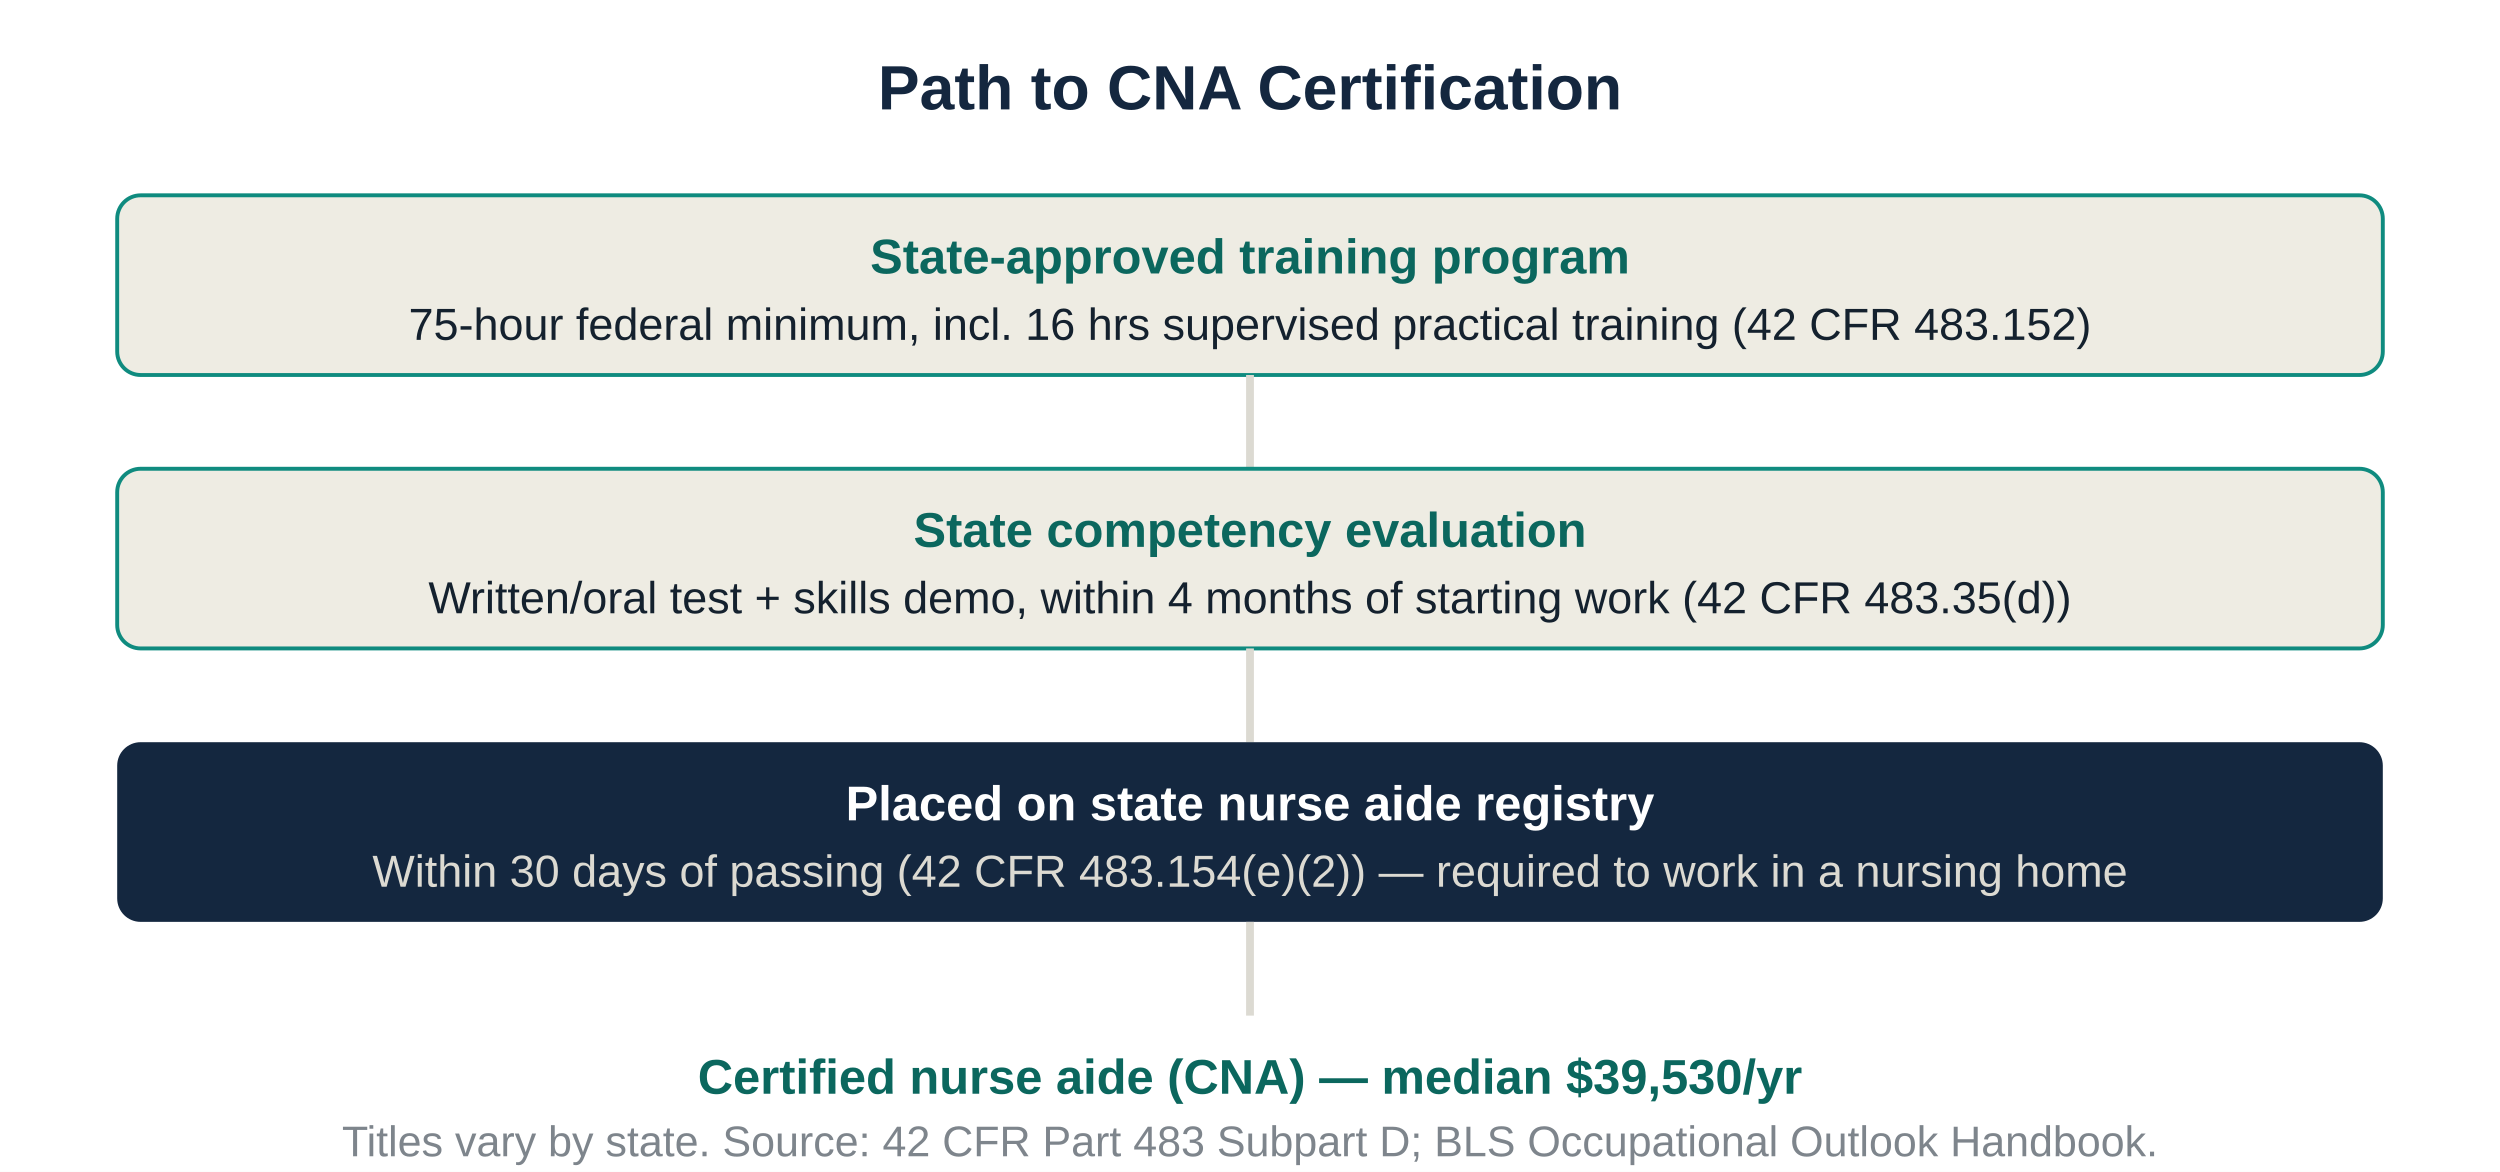
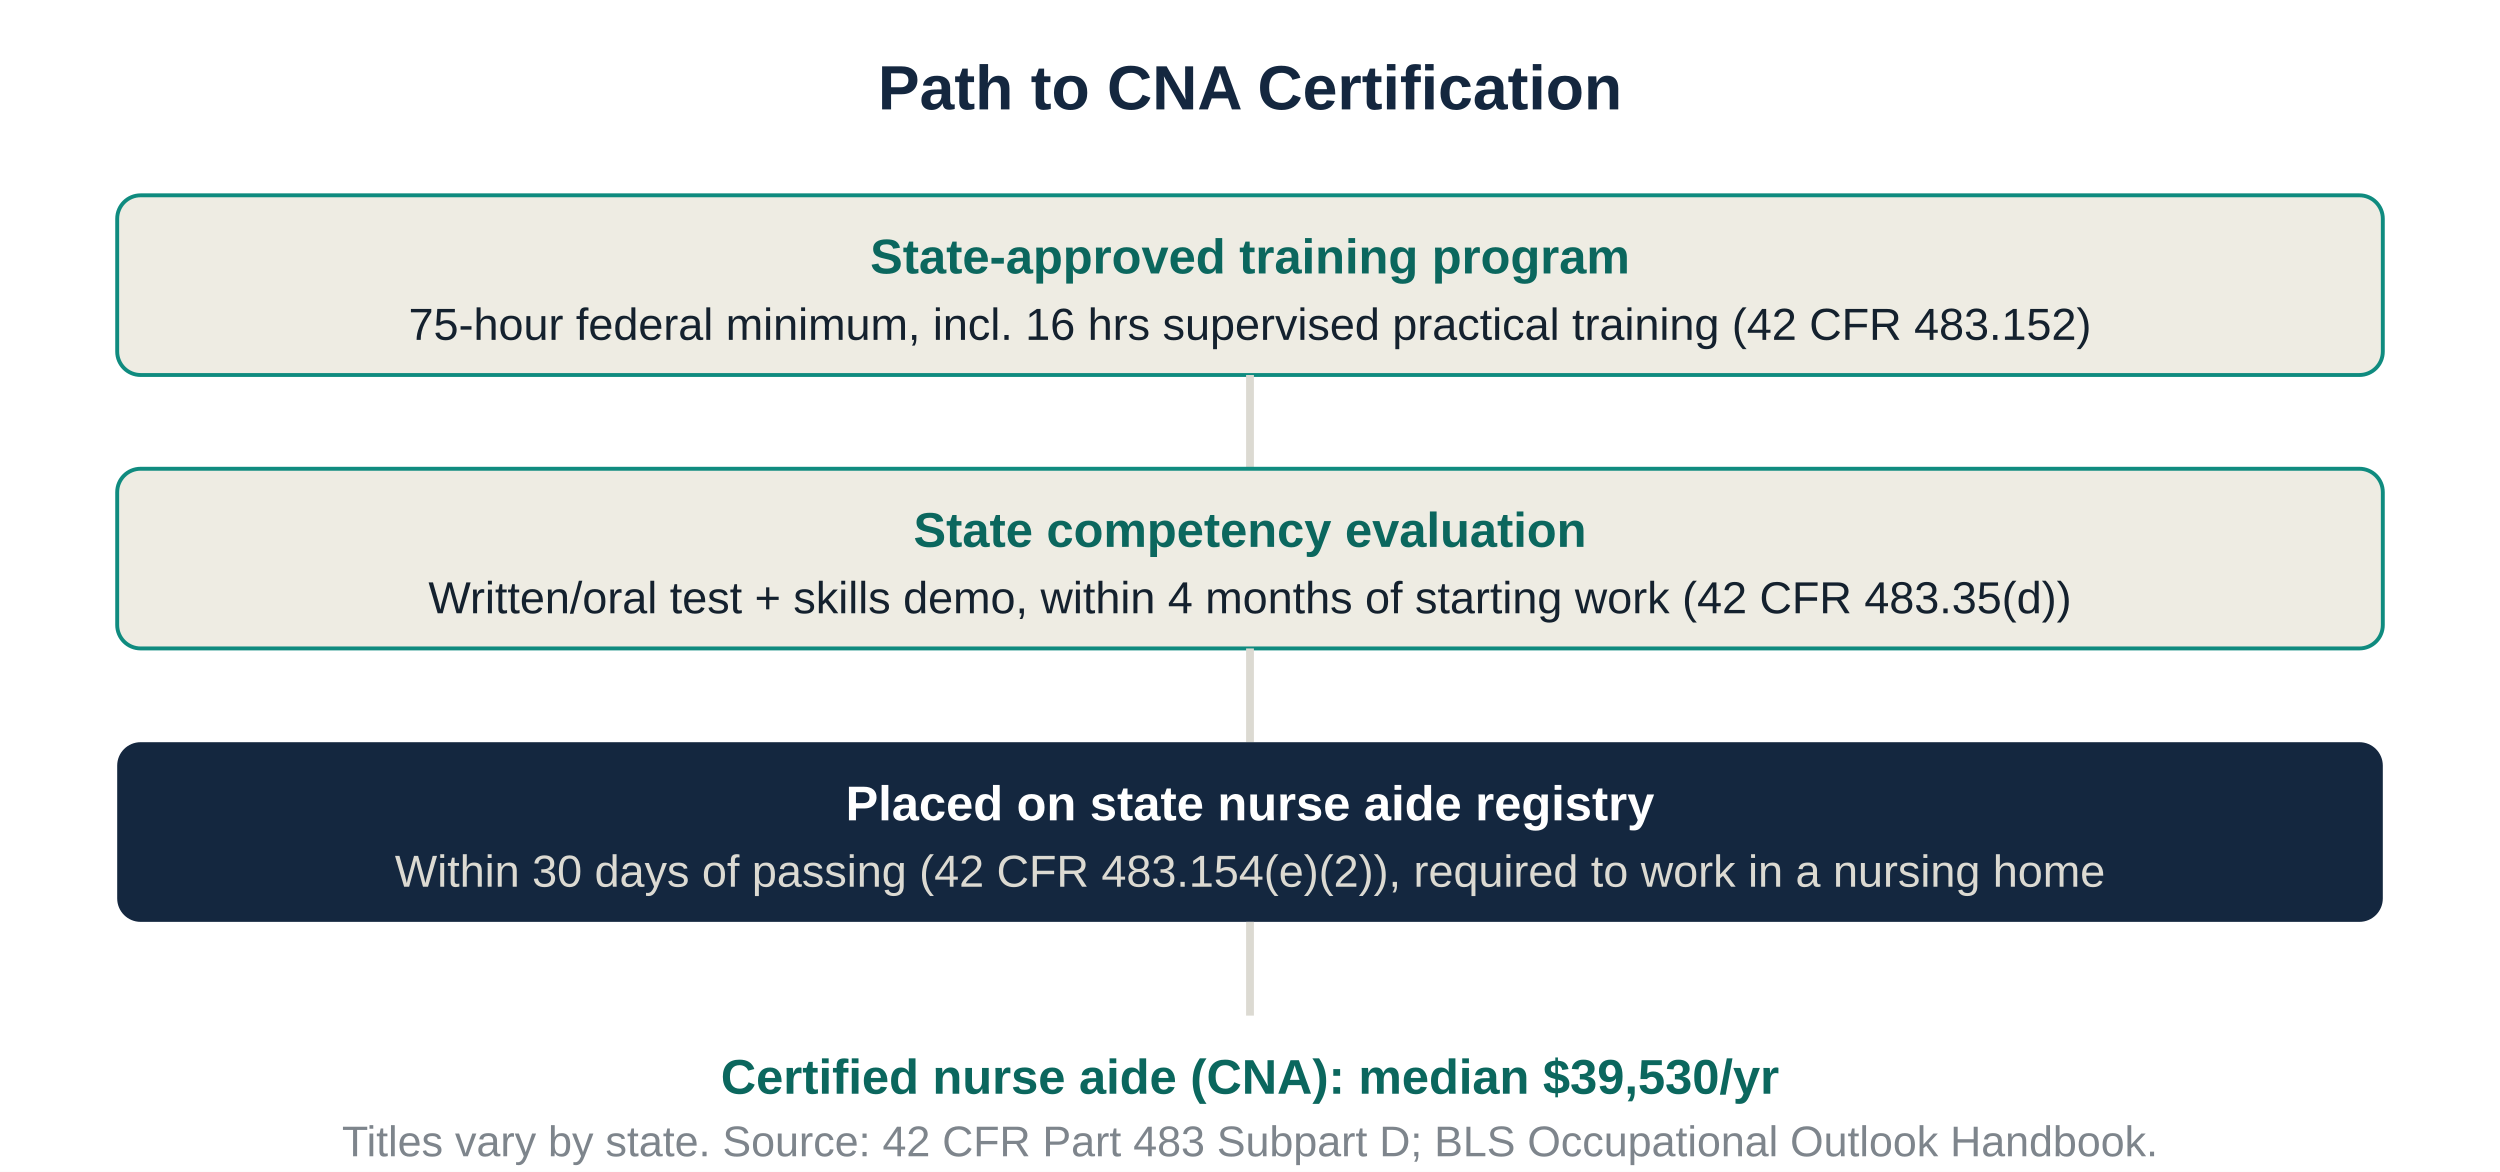
<svg xmlns="http://www.w3.org/2000/svg" viewBox="0 0 640 300" font-family="Arial, sans-serif">
  <rect width="640" height="300" fill="white" />
  <text x="320" y="28" text-anchor="middle" font-size="16" font-weight="700" fill="#14273f">Path to CNA Certification</text>
  <g font-size="12.5" fill="#14212e">
    <rect x="30" y="50" width="580" height="46" rx="6" fill="#eeece3" stroke="#0f8b7f" />
    <text x="320" y="70" text-anchor="middle" font-weight="700" fill="#0b675e">State-approved training program</text>
    <text x="320" y="87" text-anchor="middle" font-size="11.5">75-hour federal minimum, incl. 16 hrs supervised practical training (42 CFR 483.152)</text>
    <line x1="320" y1="96" x2="320" y2="120" stroke="#dcdad2" stroke-width="2" />
    <rect x="30" y="120" width="580" height="46" rx="6" fill="#eeece3" stroke="#0f8b7f" />
    <text x="320" y="140" text-anchor="middle" font-weight="700" fill="#0b675e">State competency evaluation</text>
    <text x="320" y="157" text-anchor="middle" font-size="11.5">Written/oral test + skills demo, within 4 months of starting work (42 CFR 483.35(d))</text>
    <line x1="320" y1="166" x2="320" y2="190" stroke="#dcdad2" stroke-width="2" />
    <rect x="30" y="190" width="580" height="46" rx="6" fill="#14273f" />
    <text x="320" y="210" text-anchor="middle" font-weight="700" fill="white">Placed on state nurse aide registry</text>
-     <text x="320" y="227" text-anchor="middle" font-size="11.5" fill="#dcdad2">Within 30 days of passing (42 CFR 483.154(e)(2)) — required to work in a nursing home</text>
+     <text x="320" y="227" text-anchor="middle" font-size="11.5" fill="#dcdad2">Within 30 days of passing (42 CFR 483.154(e)(2)), required to work in a nursing home</text>
    <line x1="320" y1="236" x2="320" y2="260" stroke="#dcdad2" stroke-width="2" />
-     <text x="320" y="280" text-anchor="middle" font-weight="700" fill="#0b675e">Certified nurse aide (CNA) — median $39,530/yr</text>
+     <text x="320" y="280" text-anchor="middle" font-weight="700" fill="#0b675e">Certified nurse aide (CNA): median $39,530/yr</text>
  </g>
  <text x="320" y="296" text-anchor="middle" font-size="11" fill="#14212e" opacity="0.55">Titles vary by state. Source: 42 CFR Part 483 Subpart D; BLS Occupational Outlook Handbook.</text>
</svg>
